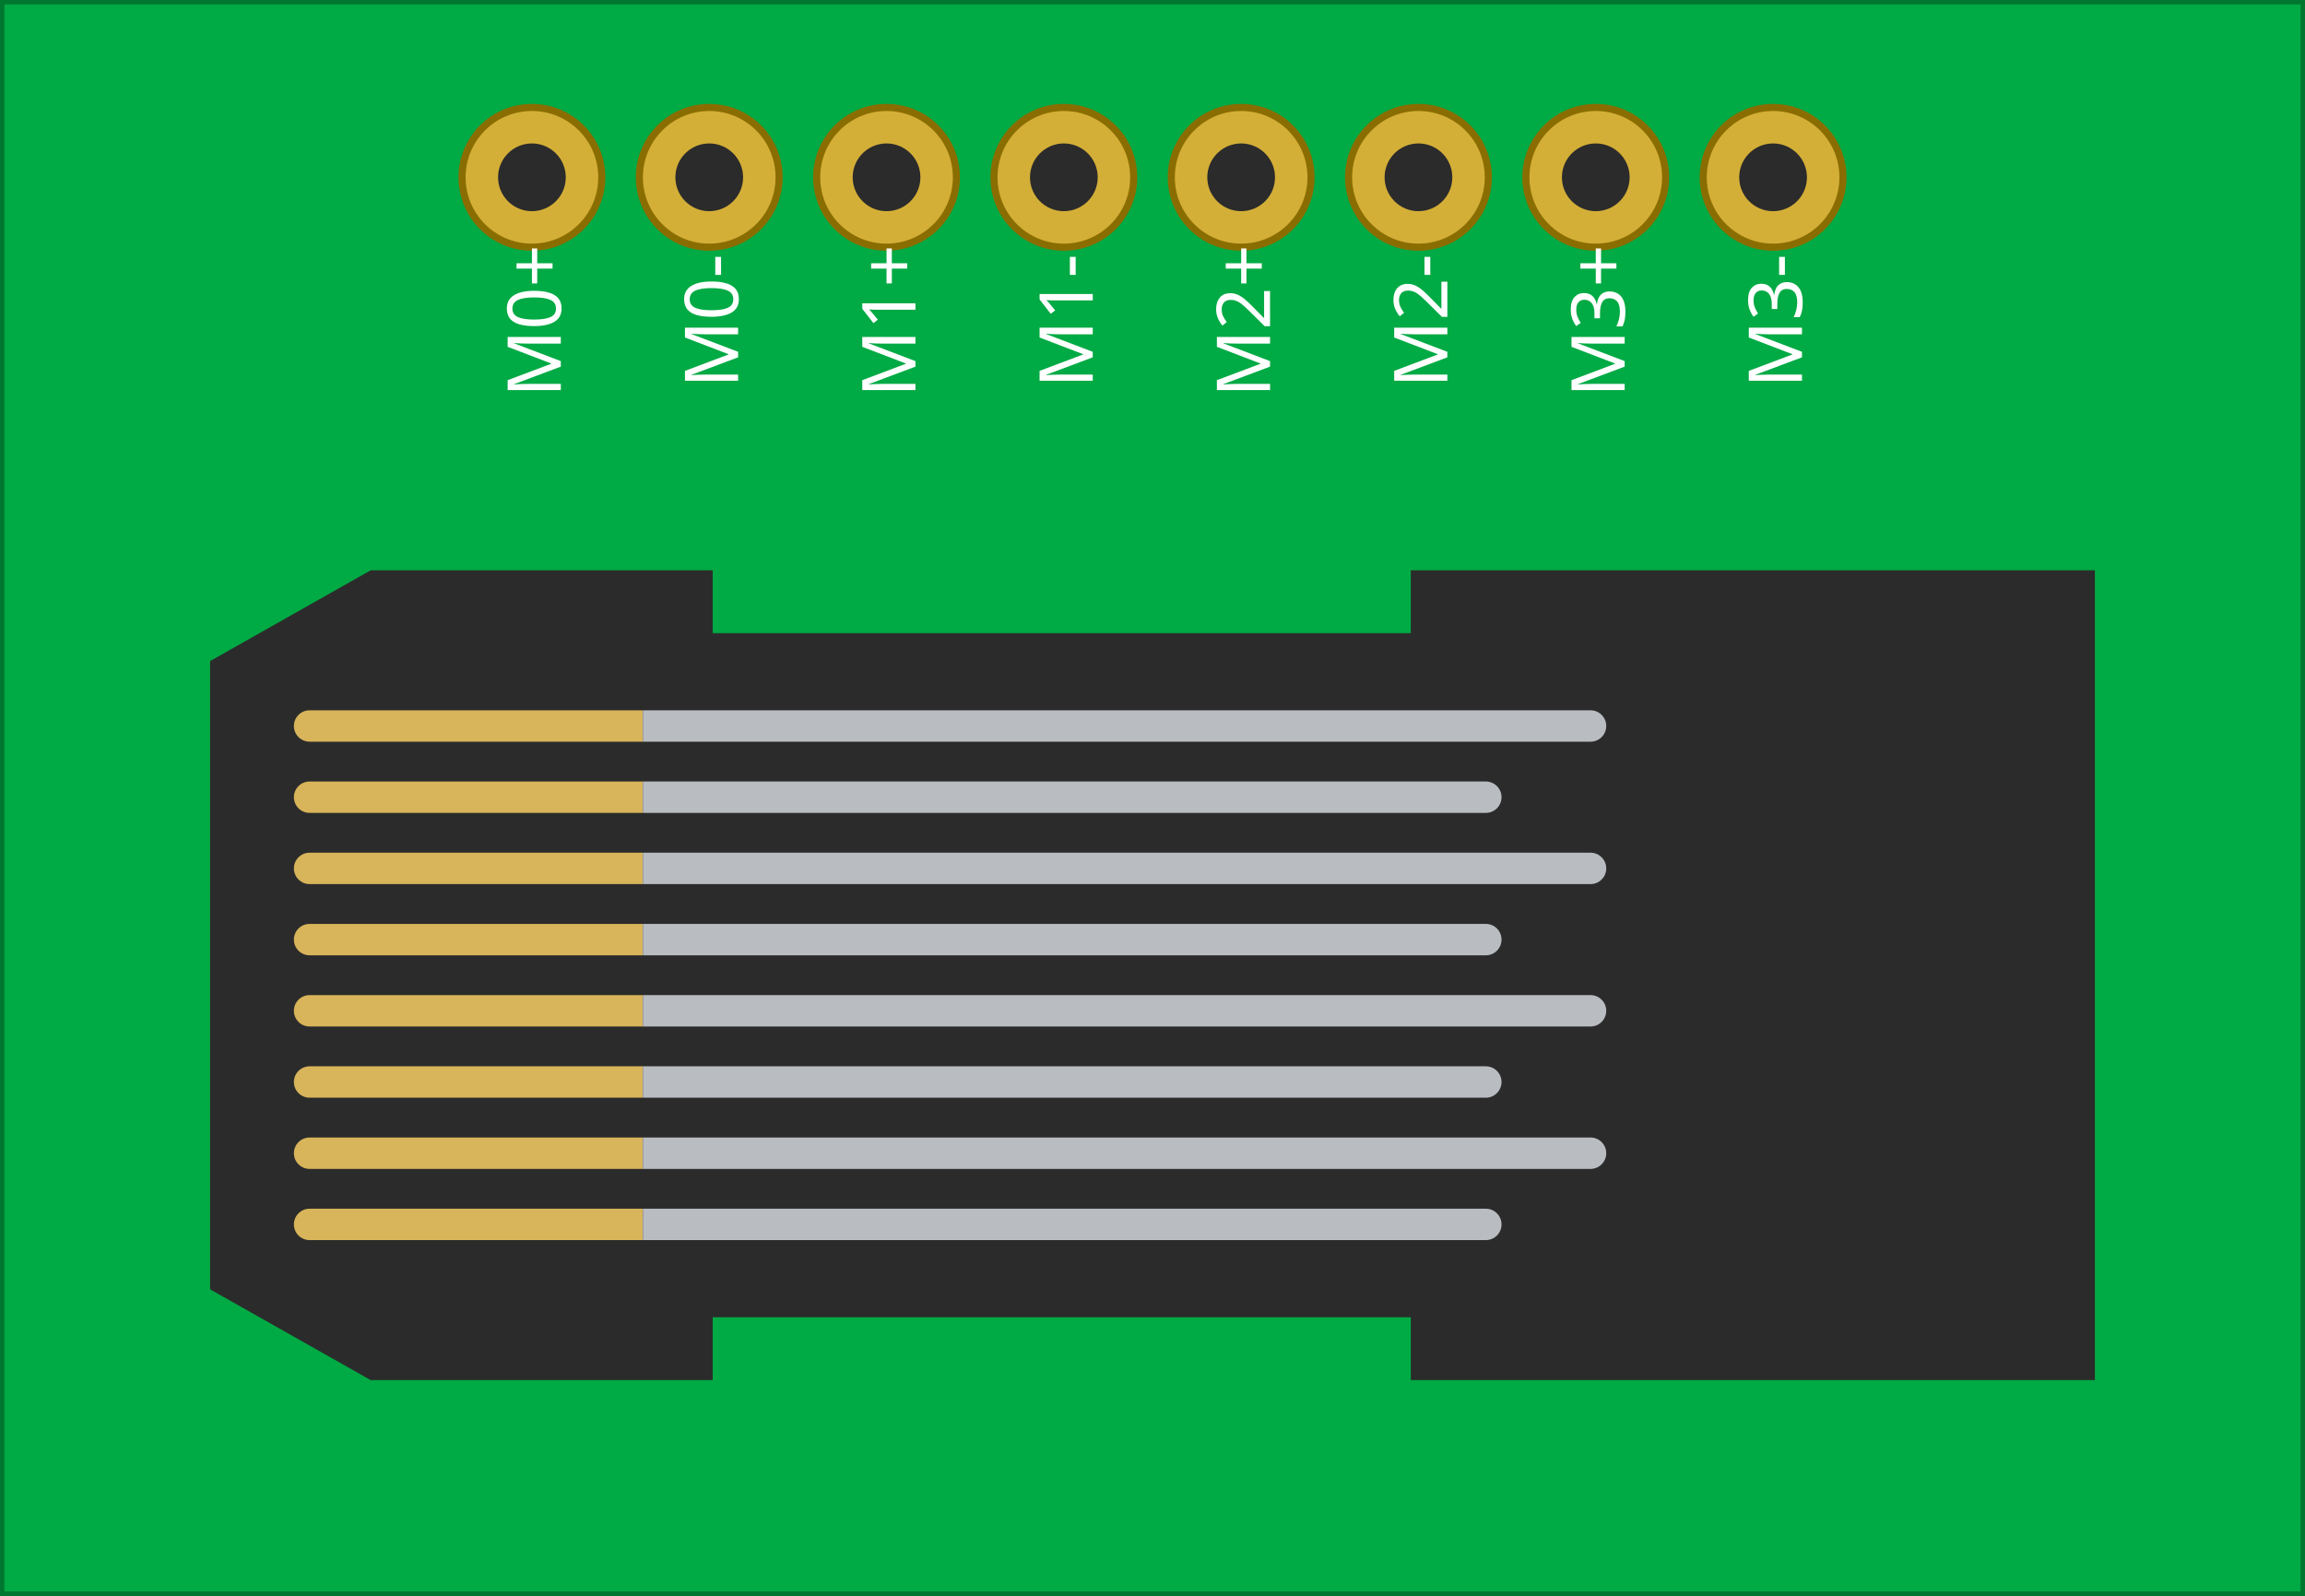
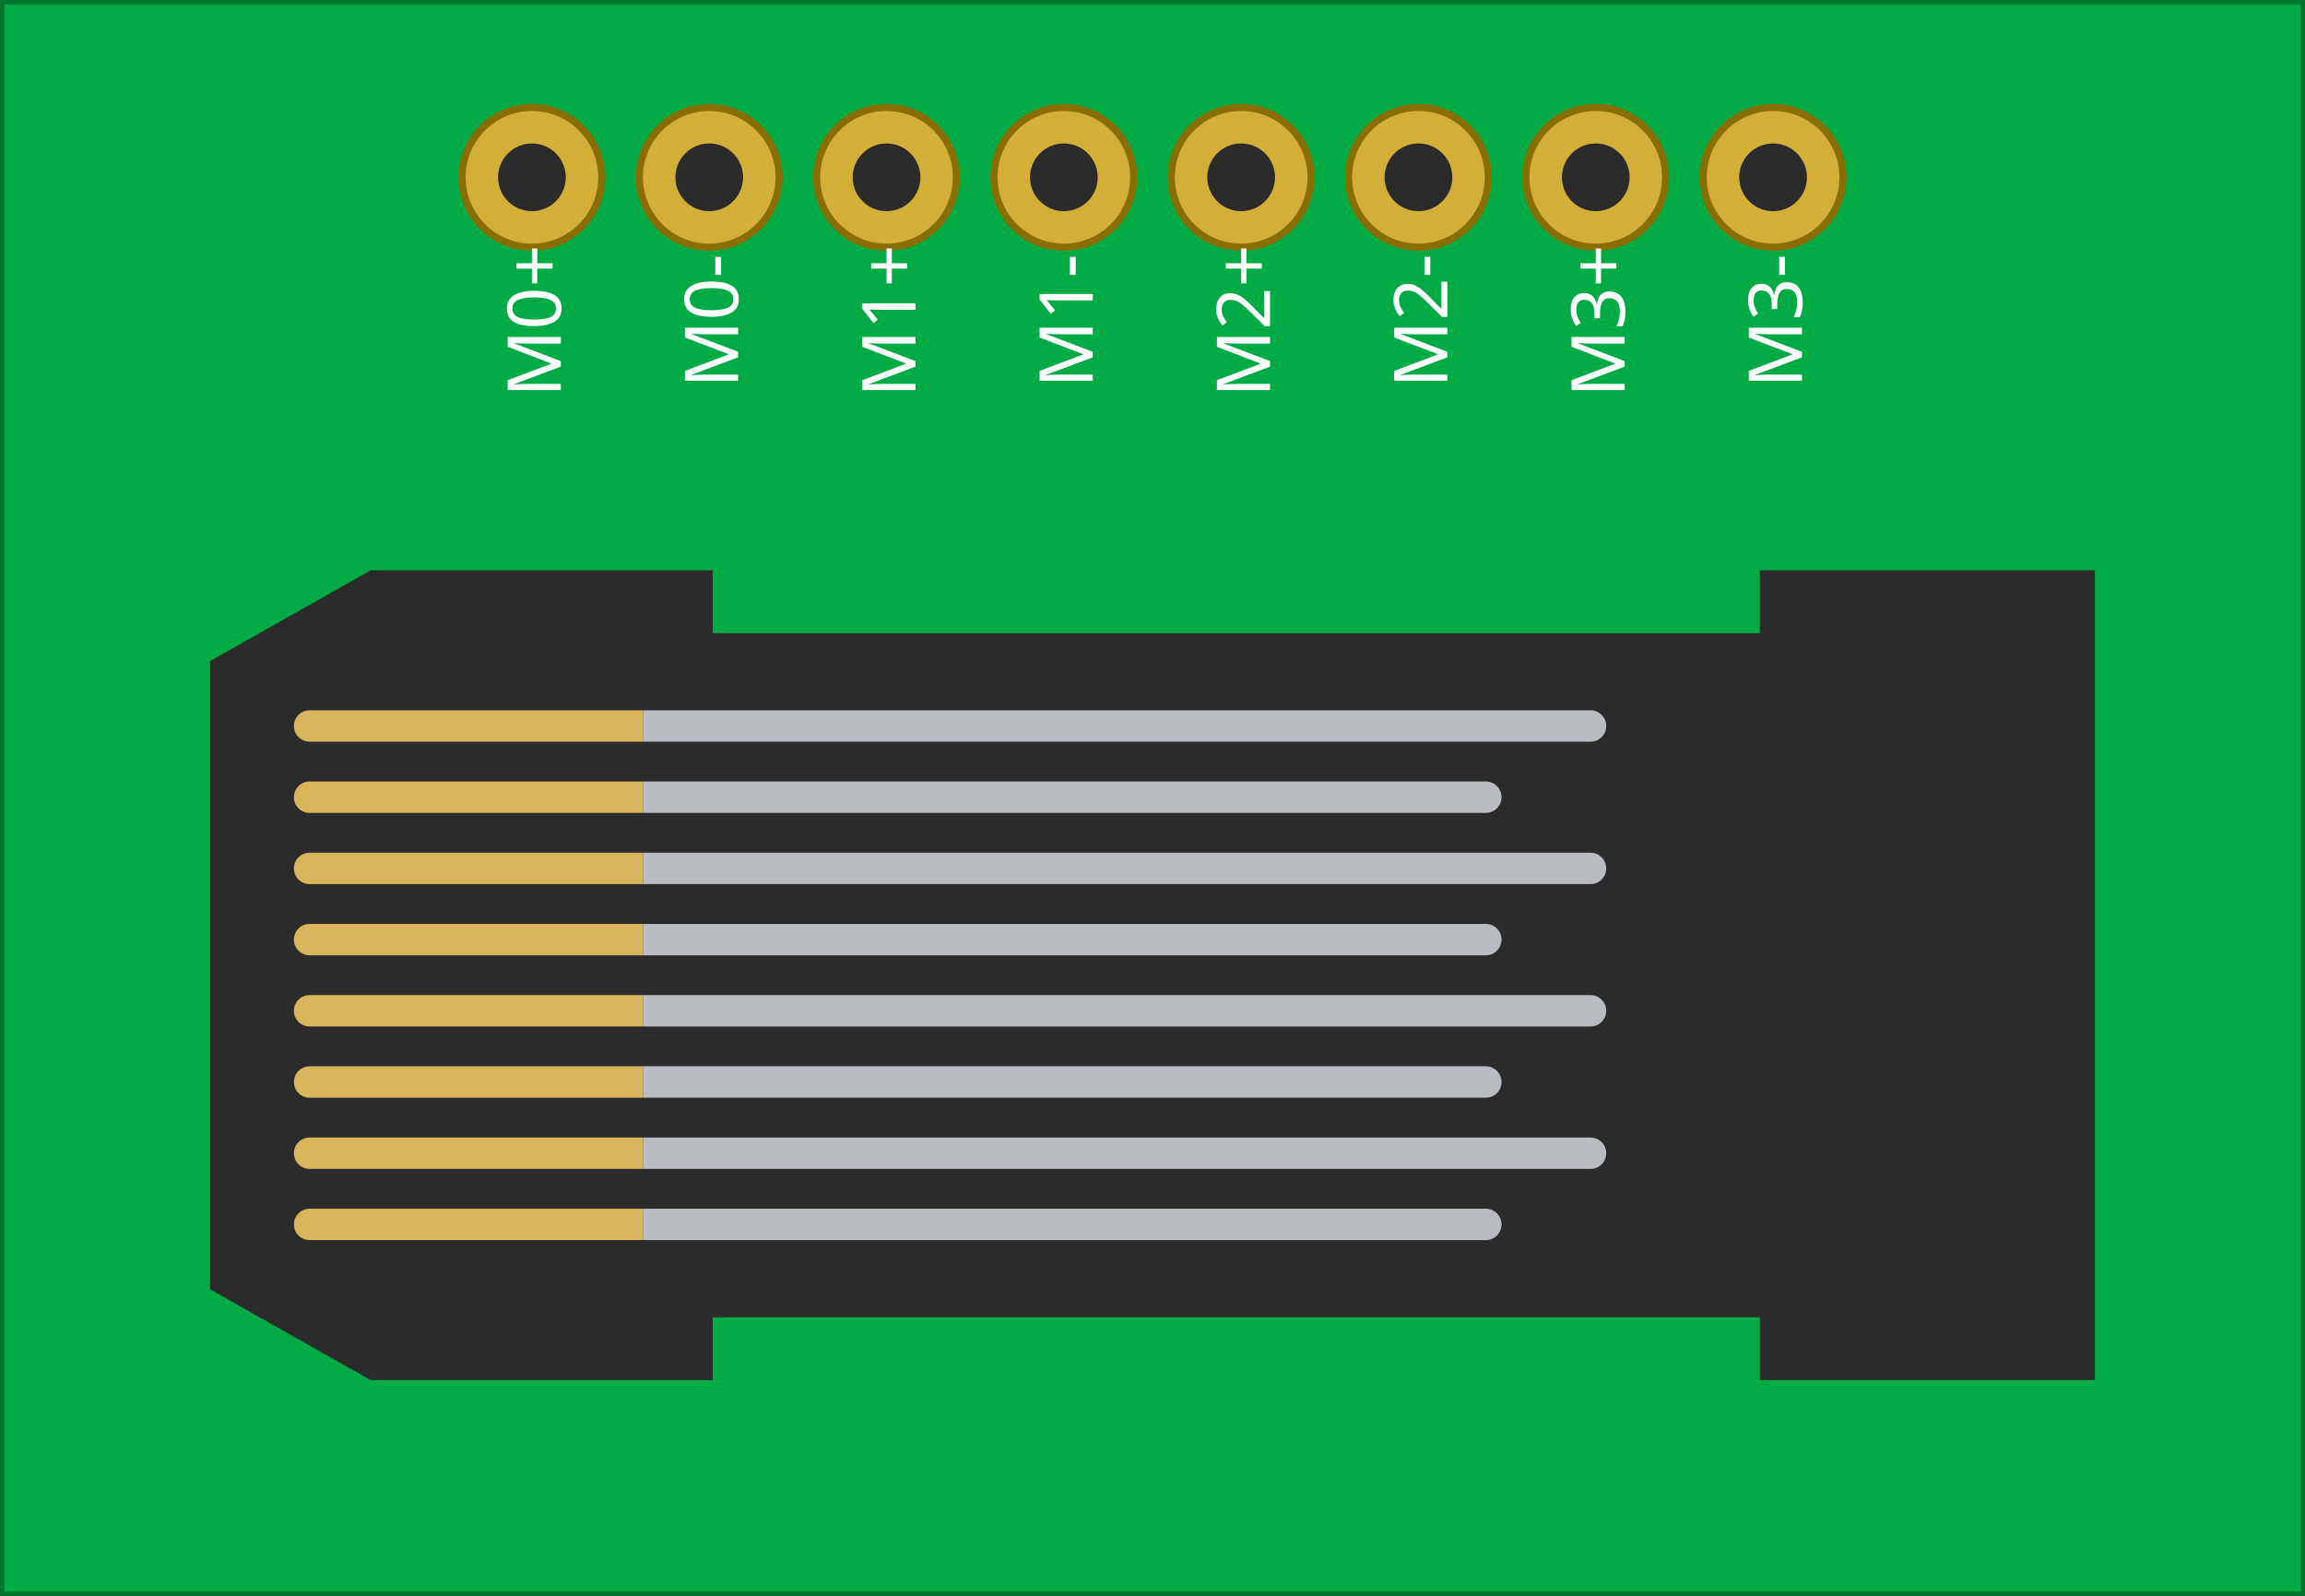
<svg xmlns="http://www.w3.org/2000/svg" width="33.02mm" height="22.86mm" viewBox="0 0 1300 900">
  <g id="breadboard">
    <rect x="0" y="0" width="1300" height="900" fill="#00aa44" stroke="#00772f" stroke-width="5" />
    <g transform="translate(650 550) scale(39.37)">
      <g id="icon">
-         <path d="M -11.2 -5.8 L -6.3 -5.8 L -6.3 -4.9 L 3.7 -4.9 L 3.7 -5.8 L 13.5 -5.8 L 13.5 5.8 L 3.7 5.8 L 3.7 4.9 L -6.3 4.9 L -6.3 5.8 L -11.2 5.8 L -13.5 4.5 L -13.5 -4.5 Z" fill="#2b2b2b" stroke="none" />
+         <path d="M -11.2 -5.8 L -6.3 -5.8 L -6.3 -4.9 L 8.7 -4.9 L 8.7 -5.8 L 13.5 -5.8 L 13.5 5.8 L 8.7 5.8 L 8.7 4.9 L -6.3 4.9 L -6.3 5.8 L -11.2 5.8 L -13.5 4.5 L -13.5 -4.5 Z" fill="#2b2b2b" stroke="none" />
        <path d="M -7.300 -3.795 L -12.075 -3.795 A 0.225 0.225 0 0 0 -12.075 -3.345 L -7.300 -3.345 Z" fill="#d8b45a" stroke="none" />
        <path d="M -7.300 -3.795 L 6.275 -3.795 A 0.225 0.225 0 0 1 6.275 -3.345 L -7.300 -3.345 Z" fill="#b9bdc2" stroke="none" />
        <path d="M -7.300 -2.775 L -12.075 -2.775 A 0.225 0.225 0 0 0 -12.075 -2.325 L -7.300 -2.325 Z" fill="#d8b45a" stroke="none" />
        <path d="M -7.300 -2.775 L 4.775 -2.775 A 0.225 0.225 0 0 1 4.775 -2.325 L -7.300 -2.325 Z" fill="#b9bdc2" stroke="none" />
        <path d="M -7.300 -1.755 L -12.075 -1.755 A 0.225 0.225 0 0 0 -12.075 -1.305 L -7.300 -1.305 Z" fill="#d8b45a" stroke="none" />
        <path d="M -7.300 -1.755 L 6.275 -1.755 A 0.225 0.225 0 0 1 6.275 -1.305 L -7.300 -1.305 Z" fill="#b9bdc2" stroke="none" />
        <path d="M -7.300 -0.735 L -12.075 -0.735 A 0.225 0.225 0 0 0 -12.075 -0.285 L -7.300 -0.285 Z" fill="#d8b45a" stroke="none" />
        <path d="M -7.300 -0.735 L 4.775 -0.735 A 0.225 0.225 0 0 1 4.775 -0.285 L -7.300 -0.285 Z" fill="#b9bdc2" stroke="none" />
        <path d="M -7.300 0.285 L -12.075 0.285 A 0.225 0.225 0 0 0 -12.075 0.735 L -7.300 0.735 Z" fill="#d8b45a" stroke="none" />
        <path d="M -7.300 0.285 L 6.275 0.285 A 0.225 0.225 0 0 1 6.275 0.735 L -7.300 0.735 Z" fill="#b9bdc2" stroke="none" />
        <path d="M -7.300 1.305 L -12.075 1.305 A 0.225 0.225 0 0 0 -12.075 1.755 L -7.300 1.755 Z" fill="#d8b45a" stroke="none" />
        <path d="M -7.300 1.305 L 4.775 1.305 A 0.225 0.225 0 0 1 4.775 1.755 L -7.300 1.755 Z" fill="#b9bdc2" stroke="none" />
        <path d="M -7.300 2.325 L -12.075 2.325 A 0.225 0.225 0 0 0 -12.075 2.775 L -7.300 2.775 Z" fill="#d8b45a" stroke="none" />
        <path d="M -7.300 2.325 L 6.275 2.325 A 0.225 0.225 0 0 1 6.275 2.775 L -7.300 2.775 Z" fill="#b9bdc2" stroke="none" />
        <path d="M -7.300 3.345 L -12.075 3.345 A 0.225 0.225 0 0 0 -12.075 3.795 L -7.300 3.795 Z" fill="#d8b45a" stroke="none" />
        <path d="M -7.300 3.345 L 4.775 3.345 A 0.225 0.225 0 0 1 4.775 3.795 L -7.300 3.795 Z" fill="#b9bdc2" stroke="none" />
      </g>
    </g>
    <circle id="connector0pin" connectorname="M0+" cx="300" cy="100" r="39.4" fill="#d4af37" stroke="#8a6d00" stroke-width="4" />
    <circle cx="300" cy="100" r="19.1" fill="#2b2b2b" />
    <text x="300" y="181" font-size="42" fill="#ffffff" text-anchor="middle" dominant-baseline="central" font-family="DroidSans" transform="rotate(-90 300 181)">M0+</text>
    <circle id="connector1pin" connectorname="M0-" cx="400" cy="100" r="39.4" fill="#d4af37" stroke="#8a6d00" stroke-width="4" />
    <circle cx="400" cy="100" r="19.1" fill="#2b2b2b" />
    <text x="400" y="181" font-size="42" fill="#ffffff" text-anchor="middle" dominant-baseline="central" font-family="DroidSans" transform="rotate(-90 400 181)">M0-</text>
    <circle id="connector2pin" connectorname="M1+" cx="500" cy="100" r="39.4" fill="#d4af37" stroke="#8a6d00" stroke-width="4" />
    <circle cx="500" cy="100" r="19.1" fill="#2b2b2b" />
    <text x="500" y="181" font-size="42" fill="#ffffff" text-anchor="middle" dominant-baseline="central" font-family="DroidSans" transform="rotate(-90 500 181)">M1+</text>
    <circle id="connector3pin" connectorname="M1-" cx="600" cy="100" r="39.4" fill="#d4af37" stroke="#8a6d00" stroke-width="4" />
    <circle cx="600" cy="100" r="19.1" fill="#2b2b2b" />
    <text x="600" y="181" font-size="42" fill="#ffffff" text-anchor="middle" dominant-baseline="central" font-family="DroidSans" transform="rotate(-90 600 181)">M1-</text>
    <circle id="connector4pin" connectorname="M2+" cx="700" cy="100" r="39.4" fill="#d4af37" stroke="#8a6d00" stroke-width="4" />
    <circle cx="700" cy="100" r="19.1" fill="#2b2b2b" />
    <text x="700" y="181" font-size="42" fill="#ffffff" text-anchor="middle" dominant-baseline="central" font-family="DroidSans" transform="rotate(-90 700 181)">M2+</text>
    <circle id="connector5pin" connectorname="M2-" cx="800" cy="100" r="39.4" fill="#d4af37" stroke="#8a6d00" stroke-width="4" />
    <circle cx="800" cy="100" r="19.1" fill="#2b2b2b" />
    <text x="800" y="181" font-size="42" fill="#ffffff" text-anchor="middle" dominant-baseline="central" font-family="DroidSans" transform="rotate(-90 800 181)">M2-</text>
    <circle id="connector6pin" connectorname="M3+" cx="900" cy="100" r="39.4" fill="#d4af37" stroke="#8a6d00" stroke-width="4" />
    <circle cx="900" cy="100" r="19.1" fill="#2b2b2b" />
    <text x="900" y="181" font-size="42" fill="#ffffff" text-anchor="middle" dominant-baseline="central" font-family="DroidSans" transform="rotate(-90 900 181)">M3+</text>
    <circle id="connector7pin" connectorname="M3-" cx="1000" cy="100" r="39.4" fill="#d4af37" stroke="#8a6d00" stroke-width="4" />
    <circle cx="1000" cy="100" r="19.1" fill="#2b2b2b" />
    <text x="1000" y="181" font-size="42" fill="#ffffff" text-anchor="middle" dominant-baseline="central" font-family="DroidSans" transform="rotate(-90 1000 181)">M3-</text>
  </g>
</svg>
